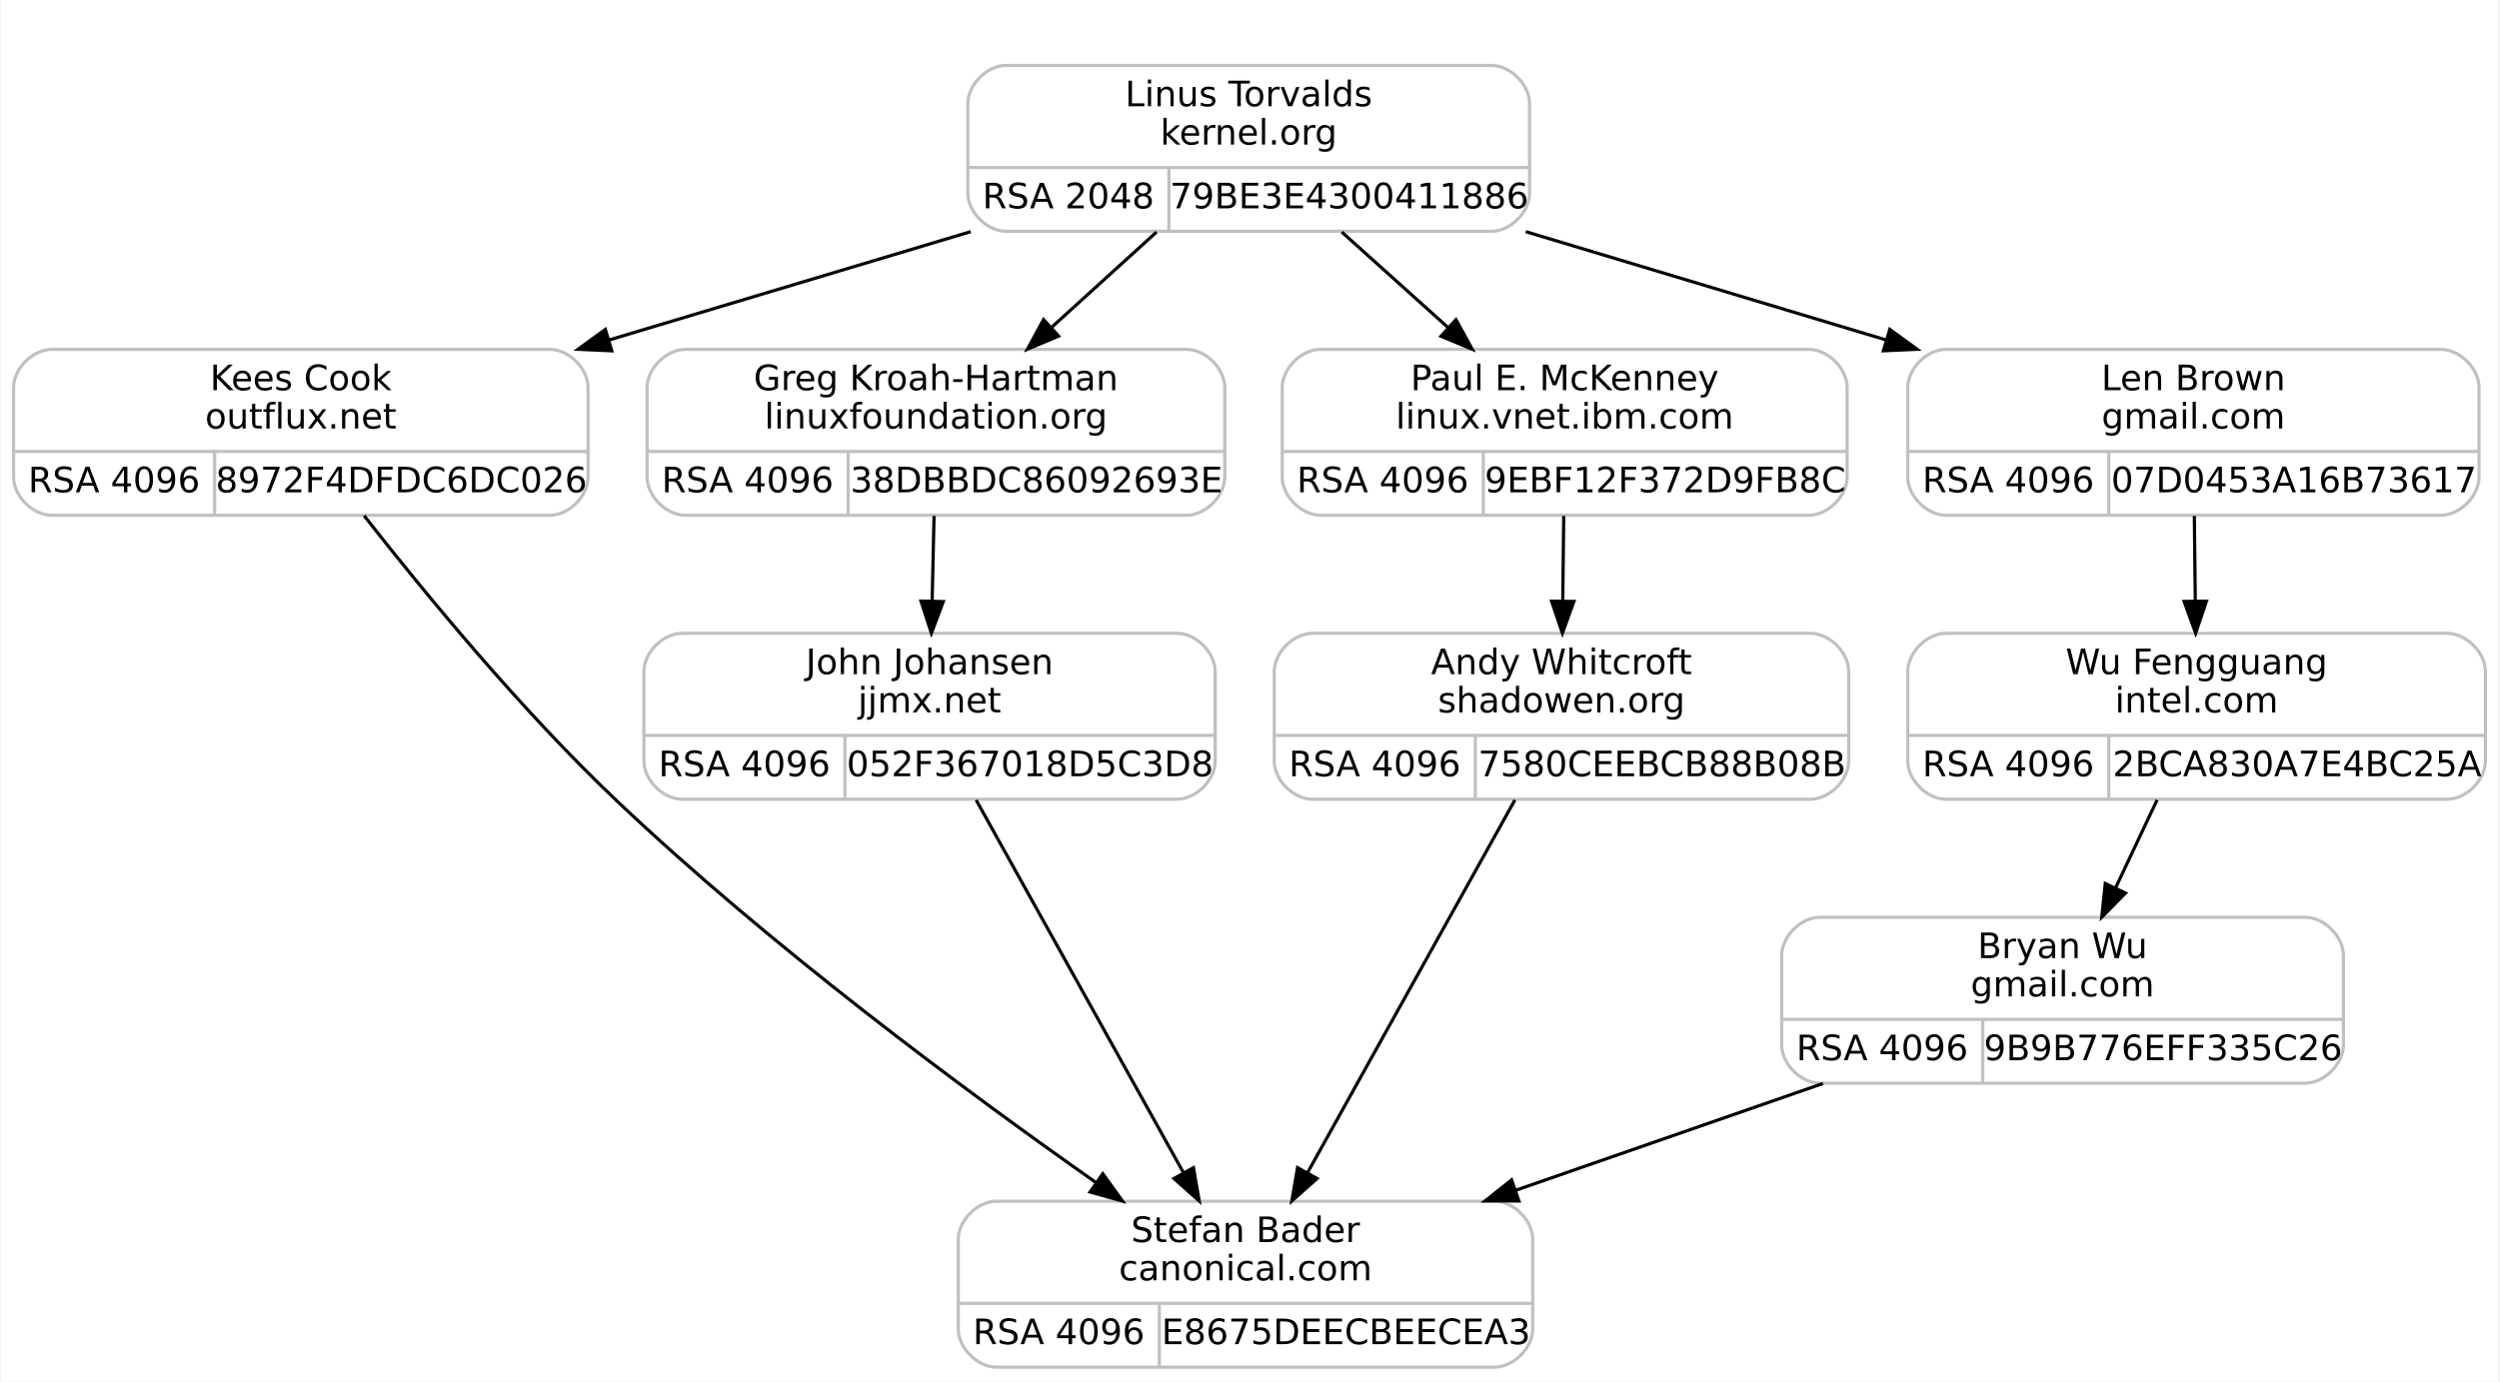
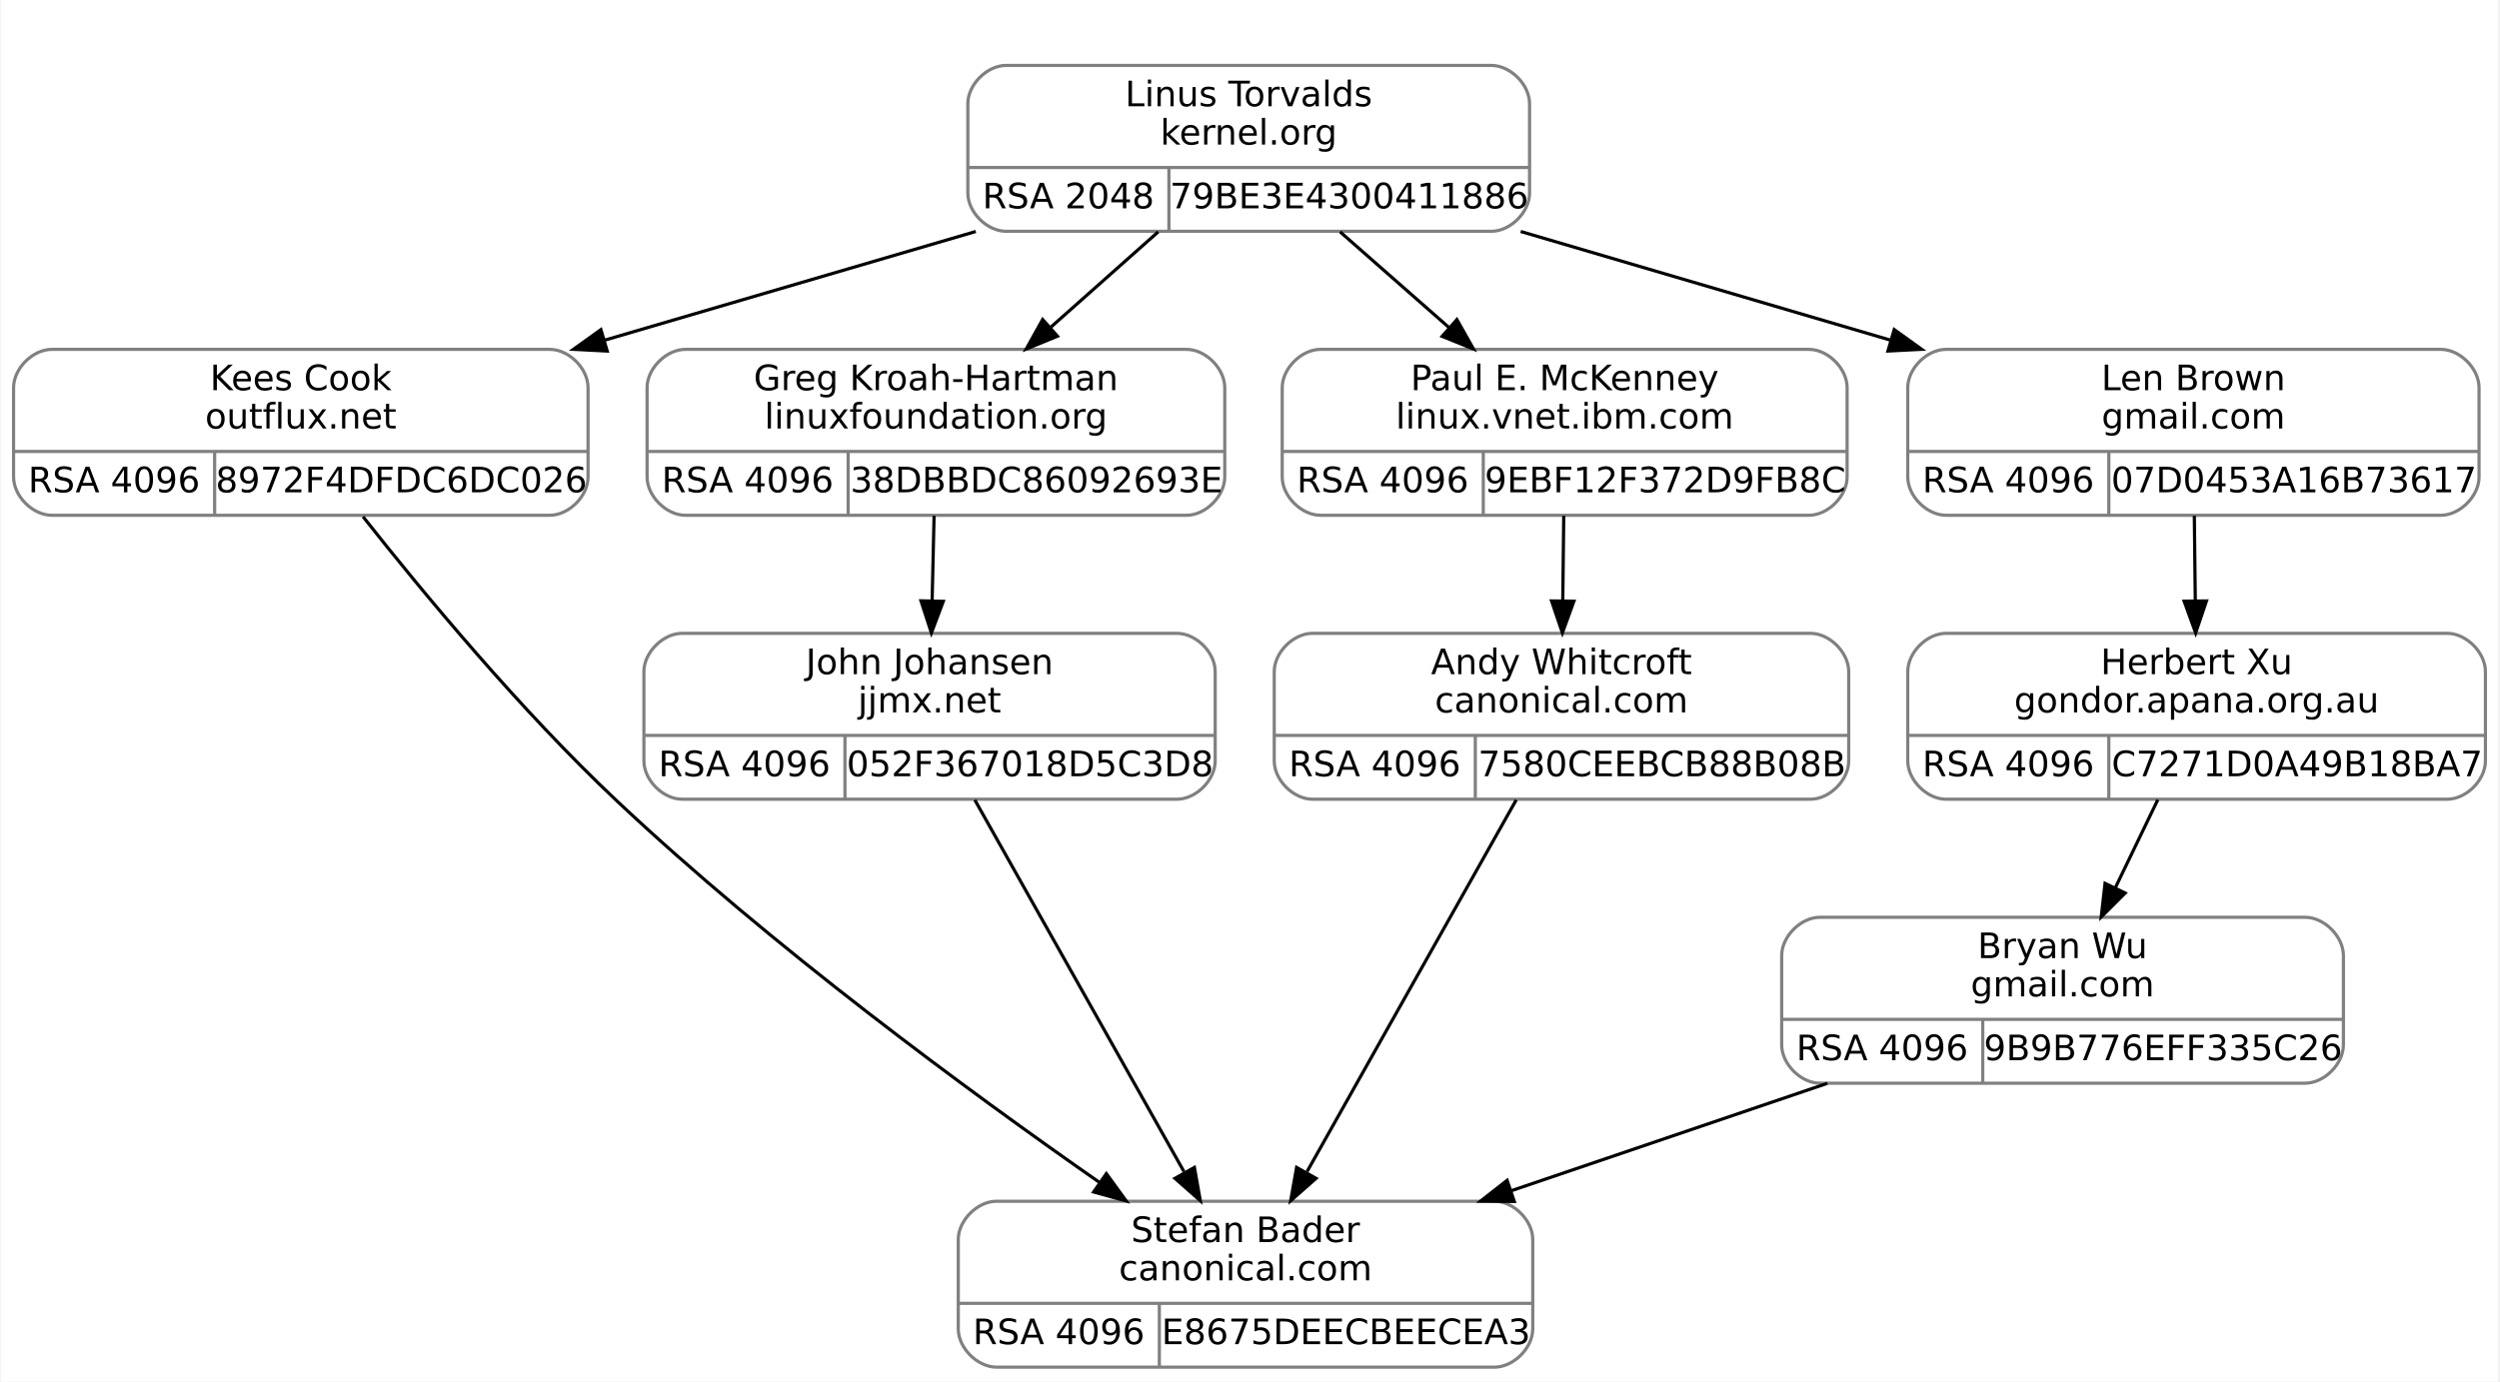
<svg xmlns="http://www.w3.org/2000/svg" width="783pt" height="433pt" viewBox="0.00 0.00 782.50 433.00">
  <g id="graph0" class="graph" transform="scale(1 1) rotate(0) translate(4 429)">
-     <polygon fill="#ffffff" stroke="transparent" points="-4,4 -4,-429 778.5,-429 778.5,4 -4,4" />
+     <polygon fill="white" stroke="transparent" points="-4,4 -4,-429 778.5,-429 778.5,4 -4,4" />
    <g id="clust1" class="cluster">
-       <polygon fill="none" stroke="#ffffff" points="291,-348 291,-417 483,-417 483,-348 291,-348" />
+       <polygon fill="none" stroke="white" points="291,-348 291,-417 483,-417 483,-348 291,-348" />
    </g>
    <g id="node1" class="node">
-       <path fill="none" stroke="#c0c0c0" d="M12,-267.5C12,-267.5 168,-267.5 168,-267.5 174,-267.5 180,-273.5 180,-279.5 180,-279.5 180,-307.5 180,-307.5 180,-313.5 174,-319.5 168,-319.5 168,-319.5 12,-319.5 12,-319.5 6,-319.5 0,-313.5 0,-307.5 0,-307.5 0,-279.5 0,-279.5 0,-273.5 6,-267.5 12,-267.5" />
-       <text text-anchor="middle" x="90" y="-306.7" font-family="droid sans,dejavu sans,helvetica" font-size="11.00" fill="#000000">Kees Cook</text>
-       <text text-anchor="middle" x="90" y="-294.7" font-family="droid sans,dejavu sans,helvetica" font-size="11.00" fill="#000000">outflux.net</text>
-       <polyline fill="none" stroke="#c0c0c0" points="0,-287.5 180,-287.5 " />
-       <text text-anchor="middle" x="31.5" y="-274.7" font-family="droid sans,dejavu sans,helvetica" font-size="11.00" fill="#000000">RSA 4096</text>
-       <polyline fill="none" stroke="#c0c0c0" points="63,-267.5 63,-287.5 " />
-       <text text-anchor="middle" x="121.5" y="-274.7" font-family="droid sans,dejavu sans,helvetica" font-size="11.00" fill="#000000">8972F4DFDC6DC026</text>
+       <path fill="none" stroke="gray" d="M12,-267.5C12,-267.5 168,-267.5 168,-267.5 174,-267.5 180,-273.5 180,-279.5 180,-279.5 180,-307.5 180,-307.5 180,-313.5 174,-319.5 168,-319.5 168,-319.5 12,-319.5 12,-319.5 6,-319.5 0,-313.5 0,-307.5 0,-307.5 0,-279.5 0,-279.5 0,-273.5 6,-267.5 12,-267.5" />
+       <text text-anchor="middle" x="90" y="-306.7" font-family="droid sans,dejavu sans,helvetica" font-size="11.00">Kees Cook</text>
+       <text text-anchor="middle" x="90" y="-294.7" font-family="droid sans,dejavu sans,helvetica" font-size="11.00">outflux.net</text>
+       <polyline fill="none" stroke="gray" points="0,-287.5 180,-287.5 " />
+       <text text-anchor="middle" x="31.5" y="-274.7" font-family="droid sans,dejavu sans,helvetica" font-size="11.00">RSA 4096</text>
+       <polyline fill="none" stroke="gray" points="63,-267.5 63,-287.5 " />
+       <text text-anchor="middle" x="121.5" y="-274.7" font-family="droid sans,dejavu sans,helvetica" font-size="11.00">8972F4DFDC6DC026</text>
    </g>
    <g id="node3" class="node">
-       <path fill="none" stroke="#c0c0c0" d="M308,-.5C308,-.5 464,-.5 464,-.5 470,-.5 476,-6.5 476,-12.5 476,-12.5 476,-40.5 476,-40.5 476,-46.5 470,-52.5 464,-52.5 464,-52.5 308,-52.5 308,-52.5 302,-52.5 296,-46.5 296,-40.5 296,-40.5 296,-12.5 296,-12.5 296,-6.5 302,-.5 308,-.5" />
-       <text text-anchor="middle" x="386" y="-39.7" font-family="droid sans,dejavu sans,helvetica" font-size="11.00" fill="#000000">Stefan Bader</text>
-       <text text-anchor="middle" x="386" y="-27.7" font-family="droid sans,dejavu sans,helvetica" font-size="11.00" fill="#000000">canonical.com</text>
-       <polyline fill="none" stroke="#c0c0c0" points="296,-20.5 476,-20.5 " />
-       <text text-anchor="middle" x="327.5" y="-7.7" font-family="droid sans,dejavu sans,helvetica" font-size="11.00" fill="#000000">RSA 4096</text>
-       <polyline fill="none" stroke="#c0c0c0" points="359,-.5 359,-20.5 " />
-       <text text-anchor="middle" x="417.5" y="-7.7" font-family="droid sans,dejavu sans,helvetica" font-size="11.00" fill="#000000">E8675DEECBEECEA3</text>
+       <path fill="none" stroke="gray" d="M308,-0.5C308,-0.5 464,-0.5 464,-0.5 470,-0.5 476,-6.5 476,-12.5 476,-12.5 476,-40.5 476,-40.5 476,-46.5 470,-52.5 464,-52.5 464,-52.5 308,-52.5 308,-52.5 302,-52.5 296,-46.5 296,-40.5 296,-40.5 296,-12.5 296,-12.5 296,-6.5 302,-0.5 308,-0.5" />
+       <text text-anchor="middle" x="386" y="-39.7" font-family="droid sans,dejavu sans,helvetica" font-size="11.00">Stefan Bader</text>
+       <text text-anchor="middle" x="386" y="-27.7" font-family="droid sans,dejavu sans,helvetica" font-size="11.00">canonical.com</text>
+       <polyline fill="none" stroke="gray" points="296,-20.5 476,-20.5 " />
+       <text text-anchor="middle" x="327.5" y="-7.7" font-family="droid sans,dejavu sans,helvetica" font-size="11.00">RSA 4096</text>
+       <polyline fill="none" stroke="gray" points="359,-0.5 359,-20.5 " />
+       <text text-anchor="middle" x="417.5" y="-7.7" font-family="droid sans,dejavu sans,helvetica" font-size="11.00">E8675DEECBEECEA3</text>
    </g>
    <g id="edge2" class="edge">
-       <path fill="none" stroke="#000000" d="M109.832,-267.374C128.882,-243.038 159.105,-206.35 189,-178 236.888,-132.588 297.881,-87.356 339.222,-58.302" />
-       <polygon fill="#000000" stroke="#000000" points="341.284,-61.13 347.475,-52.533 337.274,-55.393 341.284,-61.13" />
+       <path fill="none" stroke="black" d="M109.49,-267.06C128.53,-242.94 158.96,-206.28 189,-178 237.38,-132.46 299.04,-87.12 340.38,-58.3" />
+       <polygon fill="black" stroke="black" points="342.4,-61.16 348.62,-52.58 338.41,-55.4 342.4,-61.16" />
    </g>
    <g id="node2" class="node">
-       <path fill="none" stroke="#c0c0c0" d="M311,-356.5C311,-356.5 463,-356.5 463,-356.5 469,-356.5 475,-362.5 475,-368.5 475,-368.5 475,-396.5 475,-396.5 475,-402.5 469,-408.5 463,-408.5 463,-408.5 311,-408.5 311,-408.5 305,-408.5 299,-402.5 299,-396.5 299,-396.5 299,-368.5 299,-368.5 299,-362.5 305,-356.5 311,-356.5" />
-       <text text-anchor="middle" x="387" y="-395.7" font-family="droid sans,dejavu sans,helvetica" font-size="11.00" fill="#000000">Linus Torvalds</text>
-       <text text-anchor="middle" x="387" y="-383.7" font-family="droid sans,dejavu sans,helvetica" font-size="11.00" fill="#000000">kernel.org</text>
-       <polyline fill="none" stroke="#c0c0c0" points="299,-376.5 475,-376.5 " />
-       <text text-anchor="middle" x="330.5" y="-363.7" font-family="droid sans,dejavu sans,helvetica" font-size="11.00" fill="#000000">RSA 2048</text>
-       <polyline fill="none" stroke="#c0c0c0" points="362,-356.5 362,-376.5 " />
-       <text text-anchor="middle" x="418.5" y="-363.7" font-family="droid sans,dejavu sans,helvetica" font-size="11.00" fill="#000000">79BE3E4300411886</text>
+       <path fill="none" stroke="gray" d="M311,-356.5C311,-356.5 463,-356.5 463,-356.5 469,-356.5 475,-362.5 475,-368.5 475,-368.5 475,-396.5 475,-396.5 475,-402.5 469,-408.5 463,-408.5 463,-408.5 311,-408.5 311,-408.5 305,-408.5 299,-402.5 299,-396.5 299,-396.5 299,-368.5 299,-368.5 299,-362.5 305,-356.5 311,-356.5" />
+       <text text-anchor="middle" x="387" y="-395.7" font-family="droid sans,dejavu sans,helvetica" font-size="11.00">Linus Torvalds</text>
+       <text text-anchor="middle" x="387" y="-383.7" font-family="droid sans,dejavu sans,helvetica" font-size="11.00">kernel.org</text>
+       <polyline fill="none" stroke="gray" points="299,-376.5 475,-376.5 " />
+       <text text-anchor="middle" x="330.5" y="-363.7" font-family="droid sans,dejavu sans,helvetica" font-size="11.00">RSA 2048</text>
+       <polyline fill="none" stroke="gray" points="362,-356.5 362,-376.5 " />
+       <text text-anchor="middle" x="418.5" y="-363.7" font-family="droid sans,dejavu sans,helvetica" font-size="11.00">79BE3E4300411886</text>
    </g>
    <g id="edge1" class="edge">
-       <path fill="none" stroke="#000000" d="M299.897,-356.398C264.308,-345.734 223.01,-333.358 186.508,-322.42" />
-       <polygon fill="#000000" stroke="#000000" points="187.429,-319.042 176.845,-319.524 185.419,-325.748 187.429,-319.042" />
+       <path fill="none" stroke="black" d="M301.49,-356.45C265.16,-345.81 222.64,-333.35 185.3,-322.41" />
+       <polygon fill="black" stroke="black" points="186,-318.97 175.42,-319.52 184.03,-325.69 186,-318.97" />
    </g>
    <g id="node4" class="node">
-       <path fill="none" stroke="#c0c0c0" d="M210.5,-267.5C210.5,-267.5 367.5,-267.5 367.5,-267.5 373.5,-267.5 379.5,-273.5 379.5,-279.5 379.5,-279.5 379.5,-307.5 379.5,-307.5 379.5,-313.5 373.5,-319.5 367.5,-319.5 367.5,-319.5 210.5,-319.5 210.5,-319.5 204.5,-319.5 198.5,-313.5 198.5,-307.5 198.5,-307.5 198.5,-279.5 198.5,-279.5 198.5,-273.5 204.5,-267.5 210.5,-267.5" />
-       <text text-anchor="middle" x="289" y="-306.7" font-family="droid sans,dejavu sans,helvetica" font-size="11.00" fill="#000000">Greg Kroah-Hartman</text>
-       <text text-anchor="middle" x="289" y="-294.7" font-family="droid sans,dejavu sans,helvetica" font-size="11.00" fill="#000000">linuxfoundation.org</text>
-       <polyline fill="none" stroke="#c0c0c0" points="198.5,-287.5 379.5,-287.5 " />
-       <text text-anchor="middle" x="230" y="-274.7" font-family="droid sans,dejavu sans,helvetica" font-size="11.00" fill="#000000">RSA 4096</text>
-       <polyline fill="none" stroke="#c0c0c0" points="261.5,-267.5 261.5,-287.5 " />
-       <text text-anchor="middle" x="320.5" y="-274.7" font-family="droid sans,dejavu sans,helvetica" font-size="11.00" fill="#000000">38DBBDC86092693E</text>
+       <path fill="none" stroke="gray" d="M210.5,-267.5C210.5,-267.5 367.5,-267.5 367.5,-267.5 373.5,-267.5 379.5,-273.5 379.5,-279.5 379.5,-279.5 379.5,-307.5 379.5,-307.5 379.5,-313.5 373.5,-319.5 367.5,-319.5 367.5,-319.5 210.5,-319.5 210.5,-319.5 204.5,-319.5 198.5,-313.5 198.5,-307.5 198.5,-307.5 198.5,-279.5 198.5,-279.5 198.5,-273.5 204.5,-267.5 210.5,-267.5" />
+       <text text-anchor="middle" x="289" y="-306.7" font-family="droid sans,dejavu sans,helvetica" font-size="11.00">Greg Kroah-Hartman</text>
+       <text text-anchor="middle" x="289" y="-294.7" font-family="droid sans,dejavu sans,helvetica" font-size="11.00">linuxfoundation.org</text>
+       <polyline fill="none" stroke="gray" points="198.5,-287.5 379.5,-287.5 " />
+       <text text-anchor="middle" x="230" y="-274.7" font-family="droid sans,dejavu sans,helvetica" font-size="11.00">RSA 4096</text>
+       <polyline fill="none" stroke="gray" points="261.5,-267.5 261.5,-287.5 " />
+       <text text-anchor="middle" x="320.5" y="-274.7" font-family="droid sans,dejavu sans,helvetica" font-size="11.00">38DBBDC86092693E</text>
    </g>
    <g id="edge3" class="edge">
-       <path fill="none" stroke="#000000" d="M358.127,-356.278C347.859,-346.954 336.164,-336.333 325.351,-326.513" />
-       <polygon fill="#000000" stroke="#000000" points="327.423,-323.666 317.667,-319.534 322.717,-328.848 327.423,-323.666" />
+       <path fill="none" stroke="black" d="M358.65,-356.34C348.09,-346.96 335.96,-336.19 324.81,-326.29" />
+       <polygon fill="black" stroke="black" points="327.08,-323.63 317.28,-319.61 322.44,-328.86 327.08,-323.63" />
    </g>
    <g id="node6" class="node">
-       <path fill="none" stroke="#c0c0c0" d="M409.5,-267.5C409.5,-267.5 562.5,-267.5 562.5,-267.5 568.5,-267.5 574.5,-273.5 574.5,-279.5 574.5,-279.5 574.5,-307.5 574.5,-307.5 574.5,-313.5 568.5,-319.5 562.5,-319.5 562.5,-319.5 409.5,-319.5 409.5,-319.5 403.5,-319.5 397.5,-313.5 397.5,-307.5 397.5,-307.5 397.5,-279.5 397.5,-279.5 397.5,-273.5 403.5,-267.5 409.5,-267.5" />
-       <text text-anchor="middle" x="486" y="-306.7" font-family="droid sans,dejavu sans,helvetica" font-size="11.00" fill="#000000">Paul E. McKenney</text>
-       <text text-anchor="middle" x="486" y="-294.7" font-family="droid sans,dejavu sans,helvetica" font-size="11.00" fill="#000000">linux.vnet.ibm.com</text>
-       <polyline fill="none" stroke="#c0c0c0" points="397.5,-287.5 574.5,-287.5 " />
-       <text text-anchor="middle" x="429" y="-274.7" font-family="droid sans,dejavu sans,helvetica" font-size="11.00" fill="#000000">RSA 4096</text>
-       <polyline fill="none" stroke="#c0c0c0" points="460.5,-267.5 460.5,-287.5 " />
-       <text text-anchor="middle" x="517.5" y="-274.7" font-family="droid sans,dejavu sans,helvetica" font-size="11.00" fill="#000000">9EBF12F372D9FB8C</text>
+       <path fill="none" stroke="gray" d="M409.5,-267.5C409.5,-267.5 562.5,-267.5 562.5,-267.5 568.5,-267.5 574.5,-273.5 574.5,-279.5 574.5,-279.5 574.5,-307.5 574.5,-307.5 574.5,-313.5 568.5,-319.5 562.5,-319.5 562.5,-319.5 409.5,-319.5 409.5,-319.5 403.5,-319.5 397.5,-313.5 397.5,-307.5 397.5,-307.5 397.5,-279.5 397.5,-279.5 397.5,-273.5 403.5,-267.5 409.5,-267.5" />
+       <text text-anchor="middle" x="486" y="-306.7" font-family="droid sans,dejavu sans,helvetica" font-size="11.00">Paul E. McKenney</text>
+       <text text-anchor="middle" x="486" y="-294.7" font-family="droid sans,dejavu sans,helvetica" font-size="11.00">linux.vnet.ibm.com</text>
+       <polyline fill="none" stroke="gray" points="397.5,-287.5 574.5,-287.5 " />
+       <text text-anchor="middle" x="429" y="-274.7" font-family="droid sans,dejavu sans,helvetica" font-size="11.00">RSA 4096</text>
+       <polyline fill="none" stroke="gray" points="460.5,-267.5 460.5,-287.5 " />
+       <text text-anchor="middle" x="517.5" y="-274.7" font-family="droid sans,dejavu sans,helvetica" font-size="11.00">9EBF12F372D9FB8C</text>
    </g>
    <g id="edge6" class="edge">
-       <path fill="none" stroke="#000000" d="M416.168,-356.278C426.641,-346.863 438.584,-336.126 449.596,-326.227" />
-       <polygon fill="#000000" stroke="#000000" points="451.944,-328.822 457.041,-319.534 447.264,-323.617 451.944,-328.822" />
+       <path fill="none" stroke="black" d="M415.63,-356.34C426.31,-346.96 438.56,-336.19 449.82,-326.29" />
+       <polygon fill="black" stroke="black" points="452.23,-328.84 457.43,-319.61 447.61,-323.58 452.23,-328.84" />
    </g>
    <g id="node8" class="node">
-       <path fill="none" stroke="#c0c0c0" d="M605.5,-267.5C605.5,-267.5 760.5,-267.5 760.5,-267.5 766.5,-267.5 772.5,-273.5 772.5,-279.5 772.5,-279.5 772.5,-307.5 772.5,-307.5 772.5,-313.5 766.5,-319.5 760.5,-319.5 760.5,-319.5 605.5,-319.5 605.5,-319.5 599.5,-319.5 593.5,-313.5 593.5,-307.5 593.5,-307.5 593.5,-279.5 593.5,-279.5 593.5,-273.5 599.5,-267.5 605.5,-267.5" />
-       <text text-anchor="middle" x="683" y="-306.7" font-family="droid sans,dejavu sans,helvetica" font-size="11.00" fill="#000000">Len Brown</text>
-       <text text-anchor="middle" x="683" y="-294.7" font-family="droid sans,dejavu sans,helvetica" font-size="11.00" fill="#000000">gmail.com</text>
-       <polyline fill="none" stroke="#c0c0c0" points="593.5,-287.5 772.5,-287.5 " />
-       <text text-anchor="middle" x="625" y="-274.7" font-family="droid sans,dejavu sans,helvetica" font-size="11.00" fill="#000000">RSA 4096</text>
-       <polyline fill="none" stroke="#c0c0c0" points="656.5,-267.5 656.5,-287.5 " />
-       <text text-anchor="middle" x="714.5" y="-274.7" font-family="droid sans,dejavu sans,helvetica" font-size="11.00" fill="#000000">07D0453A16B73617</text>
+       <path fill="none" stroke="gray" d="M605.5,-267.5C605.5,-267.5 760.5,-267.5 760.5,-267.5 766.5,-267.5 772.5,-273.5 772.5,-279.5 772.5,-279.5 772.5,-307.5 772.5,-307.5 772.5,-313.5 766.5,-319.5 760.5,-319.5 760.5,-319.5 605.5,-319.5 605.5,-319.5 599.5,-319.5 593.5,-313.5 593.5,-307.5 593.5,-307.5 593.5,-279.5 593.5,-279.5 593.5,-273.5 599.5,-267.5 605.5,-267.5" />
+       <text text-anchor="middle" x="683" y="-306.7" font-family="droid sans,dejavu sans,helvetica" font-size="11.00">Len Brown</text>
+       <text text-anchor="middle" x="683" y="-294.7" font-family="droid sans,dejavu sans,helvetica" font-size="11.00">gmail.com</text>
+       <polyline fill="none" stroke="gray" points="593.5,-287.5 772.5,-287.5 " />
+       <text text-anchor="middle" x="625" y="-274.7" font-family="droid sans,dejavu sans,helvetica" font-size="11.00">RSA 4096</text>
+       <polyline fill="none" stroke="gray" points="656.5,-267.5 656.5,-287.5 " />
+       <text text-anchor="middle" x="714.5" y="-274.7" font-family="droid sans,dejavu sans,helvetica" font-size="11.00">07D0453A16B73617</text>
    </g>
    <g id="edge9" class="edge">
-       <path fill="none" stroke="#000000" d="M473.81,-356.398C509.278,-345.734 550.438,-333.358 586.817,-322.42" />
-       <polygon fill="#000000" stroke="#000000" points="587.879,-325.755 596.448,-319.524 585.863,-319.052 587.879,-325.755" />
+       <path fill="none" stroke="black" d="M472.22,-356.45C508.43,-345.81 550.81,-333.35 588.02,-322.41" />
+       <polygon fill="black" stroke="black" points="589.26,-325.7 597.87,-319.52 587.29,-318.98 589.26,-325.7" />
    </g>
    <g id="node5" class="node">
-       <path fill="none" stroke="#c0c0c0" d="M209.5,-178.5C209.5,-178.5 364.5,-178.5 364.5,-178.5 370.5,-178.5 376.5,-184.5 376.5,-190.5 376.5,-190.5 376.5,-218.5 376.5,-218.5 376.5,-224.5 370.5,-230.5 364.5,-230.5 364.5,-230.5 209.5,-230.5 209.5,-230.5 203.5,-230.5 197.5,-224.5 197.5,-218.5 197.5,-218.5 197.5,-190.5 197.5,-190.5 197.5,-184.5 203.5,-178.5 209.5,-178.5" />
-       <text text-anchor="middle" x="287" y="-217.7" font-family="droid sans,dejavu sans,helvetica" font-size="11.00" fill="#000000">John Johansen</text>
-       <text text-anchor="middle" x="287" y="-205.7" font-family="droid sans,dejavu sans,helvetica" font-size="11.00" fill="#000000">jjmx.net</text>
-       <polyline fill="none" stroke="#c0c0c0" points="197.5,-198.5 376.5,-198.5 " />
-       <text text-anchor="middle" x="229" y="-185.7" font-family="droid sans,dejavu sans,helvetica" font-size="11.00" fill="#000000">RSA 4096</text>
-       <polyline fill="none" stroke="#c0c0c0" points="260.5,-178.5 260.5,-198.5 " />
-       <text text-anchor="middle" x="318.5" y="-185.7" font-family="droid sans,dejavu sans,helvetica" font-size="11.00" fill="#000000">052F367018D5C3D8</text>
+       <path fill="none" stroke="gray" d="M209.5,-178.5C209.5,-178.5 364.5,-178.5 364.5,-178.5 370.5,-178.5 376.5,-184.5 376.5,-190.5 376.5,-190.5 376.5,-218.5 376.5,-218.5 376.5,-224.5 370.5,-230.5 364.5,-230.5 364.5,-230.5 209.5,-230.5 209.5,-230.5 203.5,-230.5 197.5,-224.5 197.5,-218.5 197.5,-218.5 197.5,-190.5 197.5,-190.5 197.5,-184.5 203.5,-178.5 209.5,-178.5" />
+       <text text-anchor="middle" x="287" y="-217.7" font-family="droid sans,dejavu sans,helvetica" font-size="11.00">John Johansen</text>
+       <text text-anchor="middle" x="287" y="-205.7" font-family="droid sans,dejavu sans,helvetica" font-size="11.00">jjmx.net</text>
+       <polyline fill="none" stroke="gray" points="197.5,-198.5 376.5,-198.5 " />
+       <text text-anchor="middle" x="229" y="-185.7" font-family="droid sans,dejavu sans,helvetica" font-size="11.00">RSA 4096</text>
+       <polyline fill="none" stroke="gray" points="260.5,-178.5 260.5,-198.5 " />
+       <text text-anchor="middle" x="318.5" y="-185.7" font-family="droid sans,dejavu sans,helvetica" font-size="11.00">052F367018D5C3D8</text>
    </g>
    <g id="edge4" class="edge">
-       <path fill="none" stroke="#000000" d="M288.411,-267.278C288.224,-258.95 288.013,-249.587 287.813,-240.684" />
-       <polygon fill="#000000" stroke="#000000" points="291.309,-240.453 287.585,-230.534 284.311,-240.61 291.309,-240.453" />
+       <path fill="none" stroke="black" d="M288.42,-267.34C288.23,-259.04 288.02,-249.65 287.81,-240.75" />
+       <polygon fill="black" stroke="black" points="291.31,-240.52 287.58,-230.61 284.31,-240.69 291.31,-240.52" />
    </g>
    <g id="edge5" class="edge">
-       <path fill="none" stroke="#000000" d="M301.608,-178.236C318.839,-147.254 347.549,-95.635 366.625,-61.335" />
-       <polygon fill="#000000" stroke="#000000" points="369.692,-63.023 371.493,-52.582 363.574,-59.62 369.692,-63.023" />
+       <path fill="none" stroke="black" d="M301.18,-178.28C318.39,-147.7 347.46,-96.01 366.7,-61.82" />
+       <polygon fill="black" stroke="black" points="369.99,-63.1 371.84,-52.67 363.89,-59.67 369.99,-63.1" />
    </g>
    <g id="node7" class="node">
-       <path fill="none" stroke="#c0c0c0" d="M407,-178.5C407,-178.5 563,-178.5 563,-178.5 569,-178.5 575,-184.5 575,-190.5 575,-190.5 575,-218.5 575,-218.5 575,-224.5 569,-230.5 563,-230.5 563,-230.5 407,-230.5 407,-230.5 401,-230.5 395,-224.5 395,-218.5 395,-218.5 395,-190.5 395,-190.5 395,-184.5 401,-178.5 407,-178.5" />
-       <text text-anchor="middle" x="485" y="-217.7" font-family="droid sans,dejavu sans,helvetica" font-size="11.00" fill="#000000">Andy Whitcroft</text>
-       <text text-anchor="middle" x="485" y="-205.7" font-family="droid sans,dejavu sans,helvetica" font-size="11.00" fill="#000000">shadowen.org</text>
-       <polyline fill="none" stroke="#c0c0c0" points="395,-198.5 575,-198.5 " />
-       <text text-anchor="middle" x="426.5" y="-185.7" font-family="droid sans,dejavu sans,helvetica" font-size="11.00" fill="#000000">RSA 4096</text>
-       <polyline fill="none" stroke="#c0c0c0" points="458,-178.5 458,-198.5 " />
-       <text text-anchor="middle" x="516.5" y="-185.7" font-family="droid sans,dejavu sans,helvetica" font-size="11.00" fill="#000000">7580CEEBCB88B08B</text>
+       <path fill="none" stroke="gray" d="M407,-178.5C407,-178.5 563,-178.5 563,-178.5 569,-178.5 575,-184.5 575,-190.5 575,-190.5 575,-218.5 575,-218.5 575,-224.5 569,-230.5 563,-230.5 563,-230.5 407,-230.5 407,-230.5 401,-230.5 395,-224.5 395,-218.5 395,-218.5 395,-190.5 395,-190.5 395,-184.5 401,-178.5 407,-178.5" />
+       <text text-anchor="middle" x="485" y="-217.7" font-family="droid sans,dejavu sans,helvetica" font-size="11.00">Andy Whitcroft</text>
+       <text text-anchor="middle" x="485" y="-205.7" font-family="droid sans,dejavu sans,helvetica" font-size="11.00">canonical.com</text>
+       <polyline fill="none" stroke="gray" points="395,-198.5 575,-198.5 " />
+       <text text-anchor="middle" x="426.5" y="-185.7" font-family="droid sans,dejavu sans,helvetica" font-size="11.00">RSA 4096</text>
+       <polyline fill="none" stroke="gray" points="458,-178.5 458,-198.5 " />
+       <text text-anchor="middle" x="516.5" y="-185.7" font-family="droid sans,dejavu sans,helvetica" font-size="11.00">7580CEEBCB88B08B</text>
    </g>
    <g id="edge7" class="edge">
-       <path fill="none" stroke="#000000" d="M485.705,-267.278C485.612,-258.95 485.507,-249.587 485.407,-240.684" />
-       <polygon fill="#000000" stroke="#000000" points="488.905,-240.494 485.293,-230.534 481.905,-240.573 488.905,-240.494" />
+       <path fill="none" stroke="black" d="M485.71,-267.34C485.62,-259.04 485.51,-249.65 485.41,-240.75" />
+       <polygon fill="black" stroke="black" points="488.9,-240.57 485.29,-230.61 481.9,-240.65 488.9,-240.57" />
    </g>
    <g id="edge8" class="edge">
-       <path fill="none" stroke="#000000" d="M470.392,-178.236C453.161,-147.254 424.451,-95.635 405.375,-61.335" />
-       <polygon fill="#000000" stroke="#000000" points="408.426,-59.62 400.507,-52.582 402.308,-63.023 408.426,-59.62" />
+       <path fill="none" stroke="black" d="M470.82,-178.28C453.61,-147.7 424.54,-96.01 405.3,-61.82" />
+       <polygon fill="black" stroke="black" points="408.11,-59.67 400.16,-52.67 402.01,-63.1 408.11,-59.67" />
    </g>
    <g id="node9" class="node">
-       <path fill="none" stroke="#c0c0c0" d="M605.5,-178.5C605.5,-178.5 762.5,-178.5 762.5,-178.5 768.5,-178.5 774.5,-184.5 774.5,-190.5 774.5,-190.5 774.5,-218.5 774.5,-218.5 774.5,-224.5 768.5,-230.5 762.5,-230.5 762.5,-230.5 605.5,-230.5 605.5,-230.5 599.5,-230.5 593.5,-224.5 593.5,-218.5 593.5,-218.5 593.5,-190.5 593.5,-190.5 593.5,-184.5 599.5,-178.5 605.5,-178.5" />
-       <text text-anchor="middle" x="684" y="-217.7" font-family="droid sans,dejavu sans,helvetica" font-size="11.00" fill="#000000">Wu Fengguang</text>
-       <text text-anchor="middle" x="684" y="-205.7" font-family="droid sans,dejavu sans,helvetica" font-size="11.00" fill="#000000">intel.com</text>
-       <polyline fill="none" stroke="#c0c0c0" points="593.5,-198.5 774.5,-198.5 " />
-       <text text-anchor="middle" x="625" y="-185.7" font-family="droid sans,dejavu sans,helvetica" font-size="11.00" fill="#000000">RSA 4096</text>
-       <polyline fill="none" stroke="#c0c0c0" points="656.5,-178.5 656.5,-198.5 " />
-       <text text-anchor="middle" x="715.5" y="-185.7" font-family="droid sans,dejavu sans,helvetica" font-size="11.00" fill="#000000">2BCA830A7E4BC25A</text>
+       <path fill="none" stroke="gray" d="M605.5,-178.5C605.5,-178.5 762.5,-178.5 762.5,-178.5 768.5,-178.5 774.5,-184.5 774.5,-190.5 774.5,-190.5 774.5,-218.5 774.5,-218.5 774.5,-224.5 768.5,-230.5 762.5,-230.5 762.5,-230.5 605.5,-230.5 605.5,-230.5 599.5,-230.5 593.5,-224.5 593.5,-218.5 593.5,-218.5 593.5,-190.5 593.5,-190.5 593.5,-184.5 599.5,-178.5 605.5,-178.5" />
+       <text text-anchor="middle" x="684" y="-217.7" font-family="droid sans,dejavu sans,helvetica" font-size="11.00">Herbert Xu</text>
+       <text text-anchor="middle" x="684" y="-205.7" font-family="droid sans,dejavu sans,helvetica" font-size="11.00">gondor.apana.org.au</text>
+       <polyline fill="none" stroke="gray" points="593.5,-198.5 774.5,-198.5 " />
+       <text text-anchor="middle" x="625" y="-185.7" font-family="droid sans,dejavu sans,helvetica" font-size="11.00">RSA 4096</text>
+       <polyline fill="none" stroke="gray" points="656.5,-178.5 656.5,-198.5 " />
+       <text text-anchor="middle" x="715.5" y="-185.7" font-family="droid sans,dejavu sans,helvetica" font-size="11.00">C7271D0A49B18BA7</text>
    </g>
    <g id="edge10" class="edge">
-       <path fill="none" stroke="#000000" d="M683.295,-267.278C683.388,-258.95 683.493,-249.587 683.593,-240.684" />
-       <polygon fill="#000000" stroke="#000000" points="687.095,-240.573 683.707,-230.534 680.095,-240.494 687.095,-240.573" />
+       <path fill="none" stroke="black" d="M683.29,-267.34C683.38,-259.04 683.49,-249.65 683.59,-240.75" />
+       <polygon fill="black" stroke="black" points="687.1,-240.65 683.71,-230.61 680.1,-240.57 687.1,-240.65" />
    </g>
    <g id="node10" class="node">
-       <path fill="none" stroke="#c0c0c0" d="M566,-89.5C566,-89.5 718,-89.5 718,-89.5 724,-89.5 730,-95.5 730,-101.5 730,-101.5 730,-129.5 730,-129.5 730,-135.5 724,-141.5 718,-141.5 718,-141.5 566,-141.5 566,-141.5 560,-141.5 554,-135.5 554,-129.5 554,-129.5 554,-101.5 554,-101.5 554,-95.5 560,-89.5 566,-89.5" />
-       <text text-anchor="middle" x="642" y="-128.7" font-family="droid sans,dejavu sans,helvetica" font-size="11.00" fill="#000000">Bryan Wu</text>
-       <text text-anchor="middle" x="642" y="-116.7" font-family="droid sans,dejavu sans,helvetica" font-size="11.00" fill="#000000">gmail.com</text>
-       <polyline fill="none" stroke="#c0c0c0" points="554,-109.5 730,-109.5 " />
-       <text text-anchor="middle" x="585.5" y="-96.7" font-family="droid sans,dejavu sans,helvetica" font-size="11.00" fill="#000000">RSA 4096</text>
-       <polyline fill="none" stroke="#c0c0c0" points="617,-89.5 617,-109.5 " />
-       <text text-anchor="middle" x="673.5" y="-96.7" font-family="droid sans,dejavu sans,helvetica" font-size="11.00" fill="#000000">9B9B776EFF335C26</text>
+       <path fill="none" stroke="gray" d="M566,-89.5C566,-89.5 718,-89.5 718,-89.5 724,-89.5 730,-95.5 730,-101.5 730,-101.5 730,-129.5 730,-129.5 730,-135.5 724,-141.5 718,-141.5 718,-141.5 566,-141.5 566,-141.5 560,-141.5 554,-135.5 554,-129.5 554,-129.5 554,-101.5 554,-101.5 554,-95.5 560,-89.5 566,-89.5" />
+       <text text-anchor="middle" x="642" y="-128.7" font-family="droid sans,dejavu sans,helvetica" font-size="11.00">Bryan Wu</text>
+       <text text-anchor="middle" x="642" y="-116.7" font-family="droid sans,dejavu sans,helvetica" font-size="11.00">gmail.com</text>
+       <polyline fill="none" stroke="gray" points="554,-109.5 730,-109.5 " />
+       <text text-anchor="middle" x="585.5" y="-96.7" font-family="droid sans,dejavu sans,helvetica" font-size="11.00">RSA 4096</text>
+       <polyline fill="none" stroke="gray" points="617,-89.5 617,-109.5 " />
+       <text text-anchor="middle" x="673.5" y="-96.7" font-family="droid sans,dejavu sans,helvetica" font-size="11.00">9B9B776EFF335C26</text>
    </g>
    <g id="edge11" class="edge">
-       <path fill="none" stroke="#000000" d="M671.626,-178.278C667.567,-169.678 662.988,-159.975 658.665,-150.815" />
-       <polygon fill="#000000" stroke="#000000" points="661.719,-149.084 654.286,-141.534 655.388,-152.071 661.719,-149.084" />
+       <path fill="none" stroke="black" d="M671.85,-178.34C667.72,-169.77 663.02,-160.04 658.6,-150.88" />
+       <polygon fill="black" stroke="black" points="661.62,-149.09 654.12,-141.61 655.32,-152.13 661.62,-149.09" />
    </g>
    <g id="edge12" class="edge">
-       <path fill="none" stroke="#000000" d="M566.921,-89.398C536.704,-78.893 501.711,-66.728 470.599,-55.911" />
-       <polygon fill="#000000" stroke="#000000" points="471.672,-52.579 461.077,-52.601 469.373,-59.191 471.672,-52.579" />
+       <path fill="none" stroke="black" d="M568.3,-89.45C537.38,-78.94 501.26,-66.67 469.38,-55.83" />
+       <polygon fill="black" stroke="black" points="470.22,-52.42 459.63,-52.52 467.97,-59.05 470.22,-52.42" />
    </g>
  </g>
</svg>
